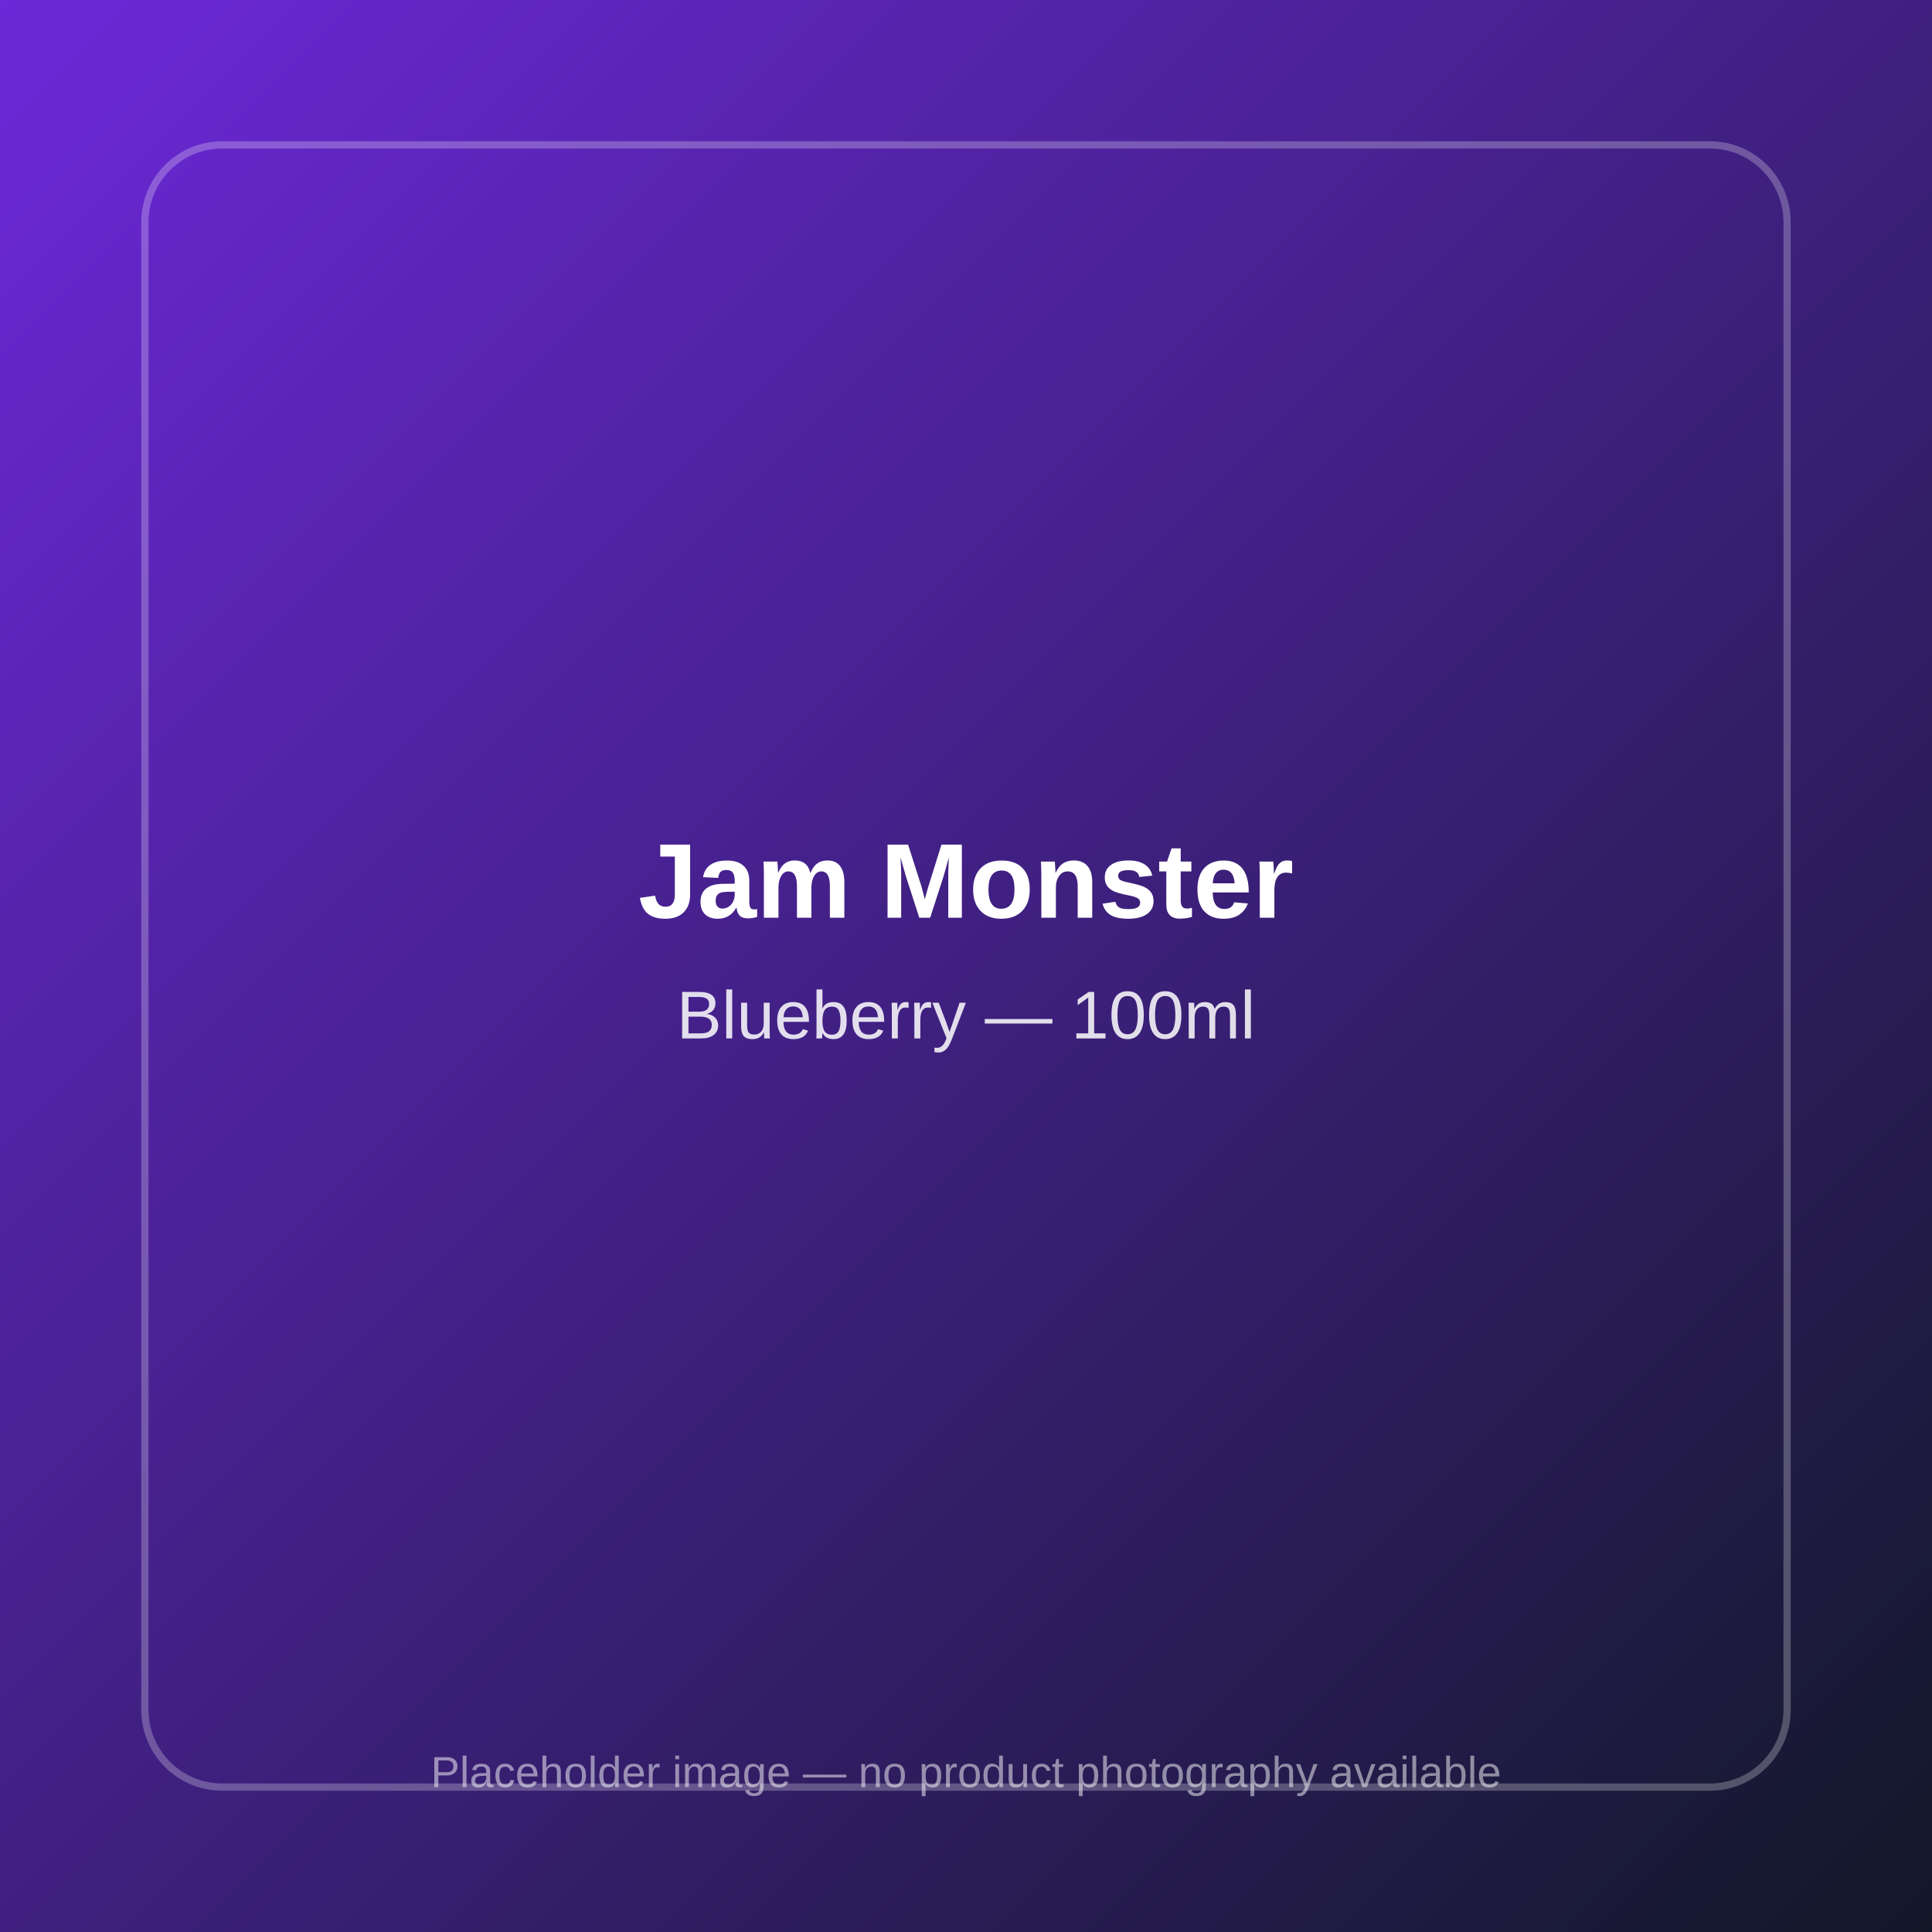
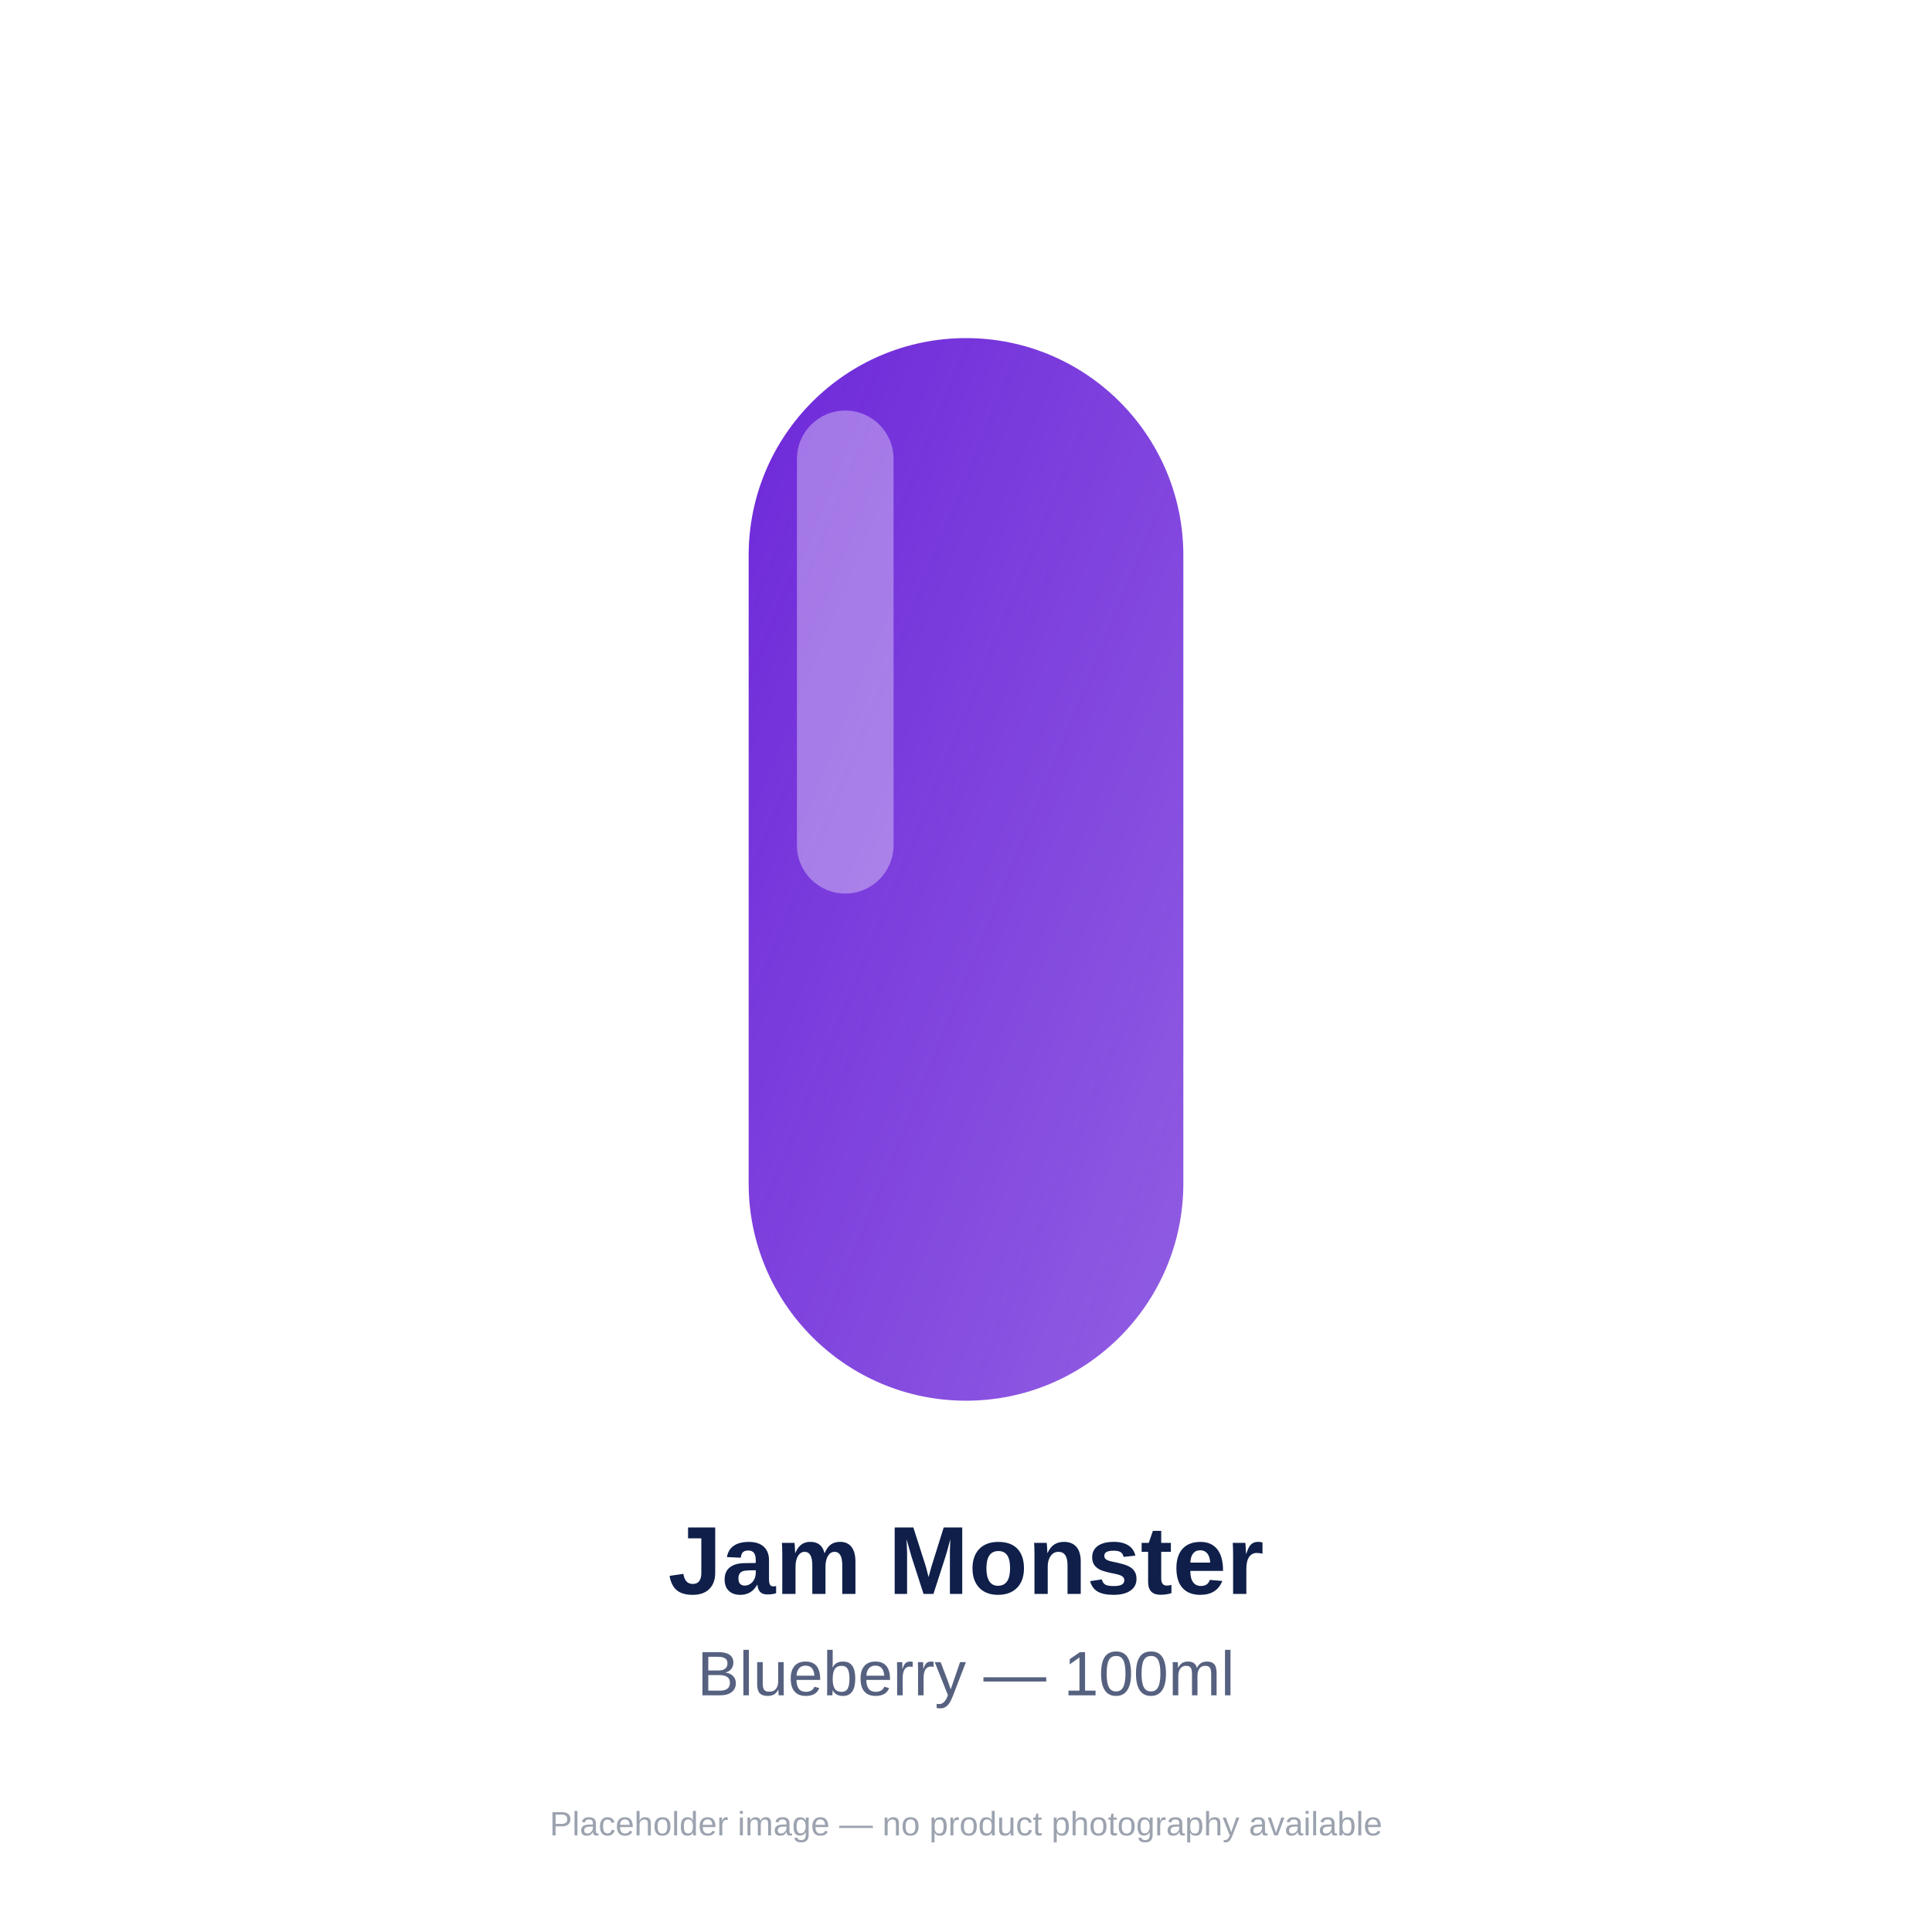
<svg xmlns="http://www.w3.org/2000/svg" width="800" height="800" viewBox="0 0 800 800">
  <defs>
-     <linearGradient id="bg" x1="0" y1="0" x2="1" y2="1">
+     <linearGradient id="capsule" x1="0" y1="0" x2="1" y2="1">
      <stop offset="0" stop-color="#6d28d9" />
-       <stop offset="1" stop-color="#111827" />
+       <stop offset="1" stop-color="#6d28d9" stop-opacity="0.75" />
    </linearGradient>
  </defs>
-   <rect width="800" height="800" fill="url(#bg)" />
-   <rect x="60" y="60" width="680" height="680" rx="32" fill="none" stroke="#ffffff" stroke-opacity="0.25" stroke-width="3" />
-   <text x="400" y="380" text-anchor="middle" font-family="Arial, sans-serif" font-size="44" font-weight="700" fill="#ffffff">Jam Monster</text>
-   <text x="400" y="430" text-anchor="middle" font-family="Arial, sans-serif" font-size="28" fill="#ffffff" fill-opacity="0.85">Blueberry — 100ml</text>
-   <text x="400" y="740" text-anchor="middle" font-family="Arial, sans-serif" font-size="18" fill="#ffffff" fill-opacity="0.5">Placeholder image — no product photography available</text>
+   <rect width="800" height="800" fill="#ffffff" />
+   <rect x="310" y="140" width="180" height="440" rx="90" fill="url(#capsule)" />
+   <rect x="330" y="170" width="40" height="200" rx="20" fill="#ffffff" fill-opacity="0.35" />
+   <text x="400" y="660" text-anchor="middle" font-family="Arial, sans-serif" font-size="40" font-weight="700" fill="#0F1F4A">Jam Monster</text>
+   <text x="400" y="702" text-anchor="middle" font-family="Arial, sans-serif" font-size="26" fill="#0F1F4A" fill-opacity="0.7">Blueberry — 100ml</text>
+   <text x="400" y="760" text-anchor="middle" font-family="Arial, sans-serif" font-size="14" fill="#9CA3AF">Placeholder image — no product photography available</text>
</svg>
